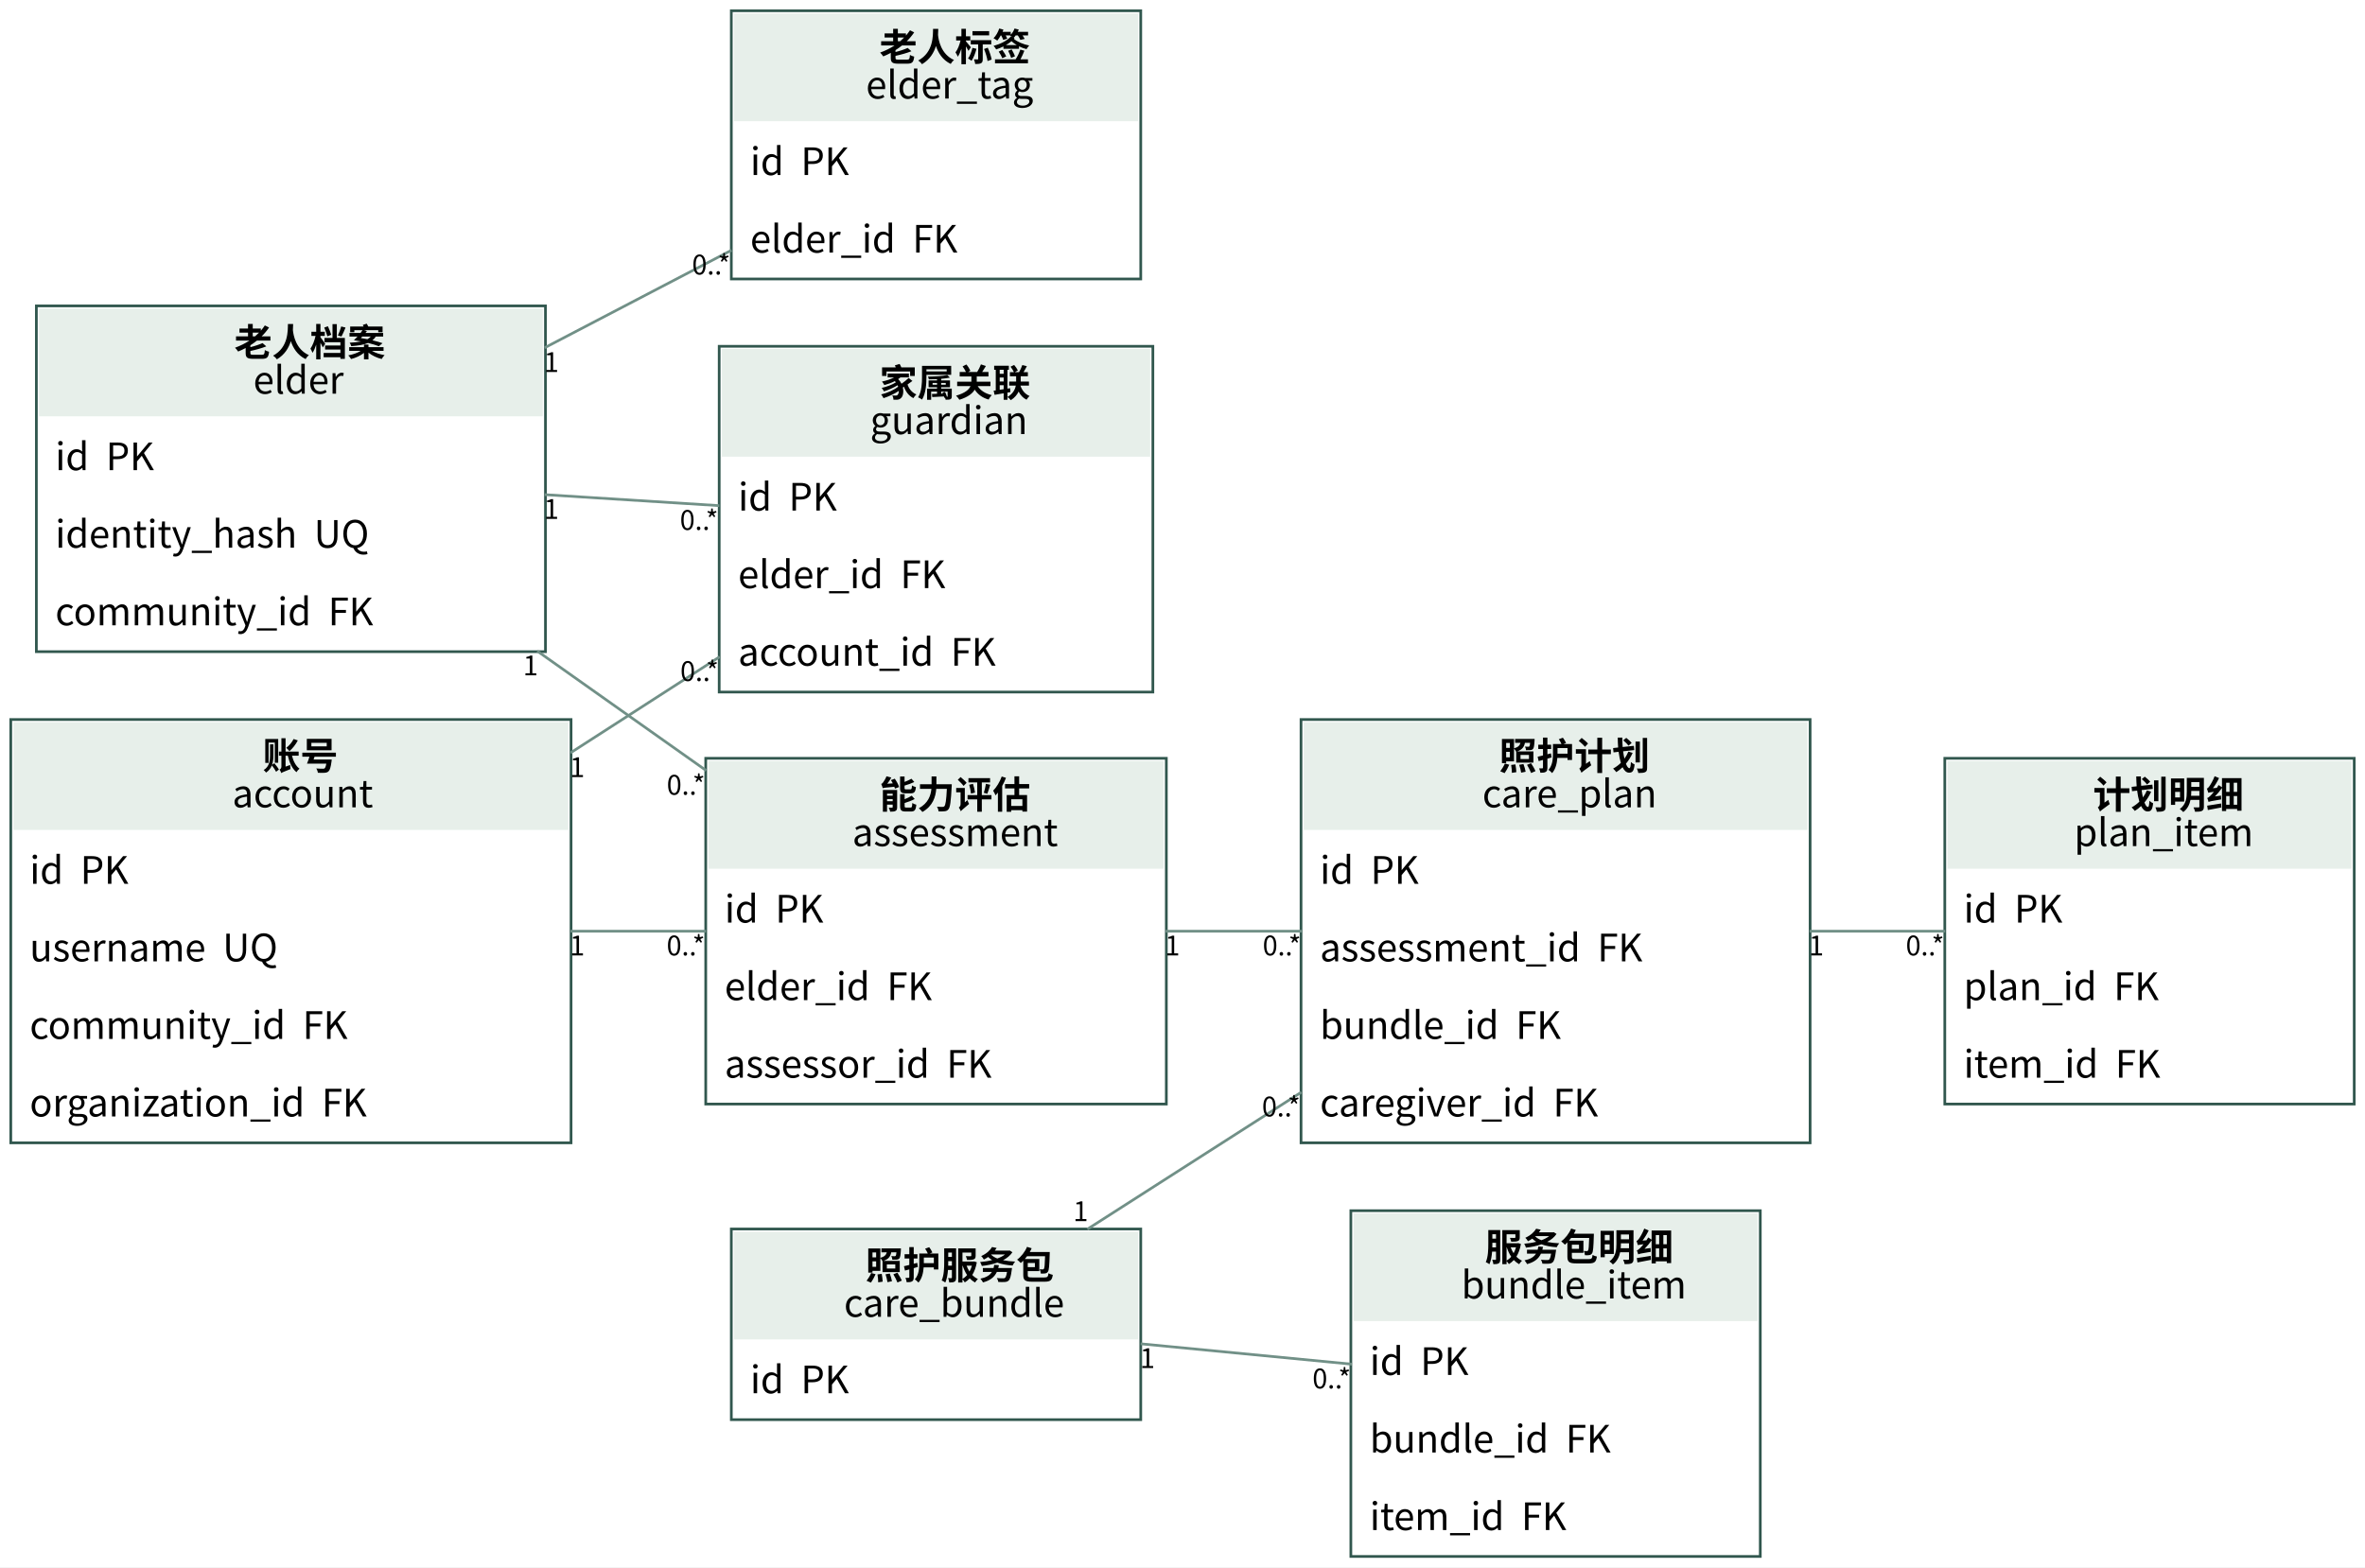
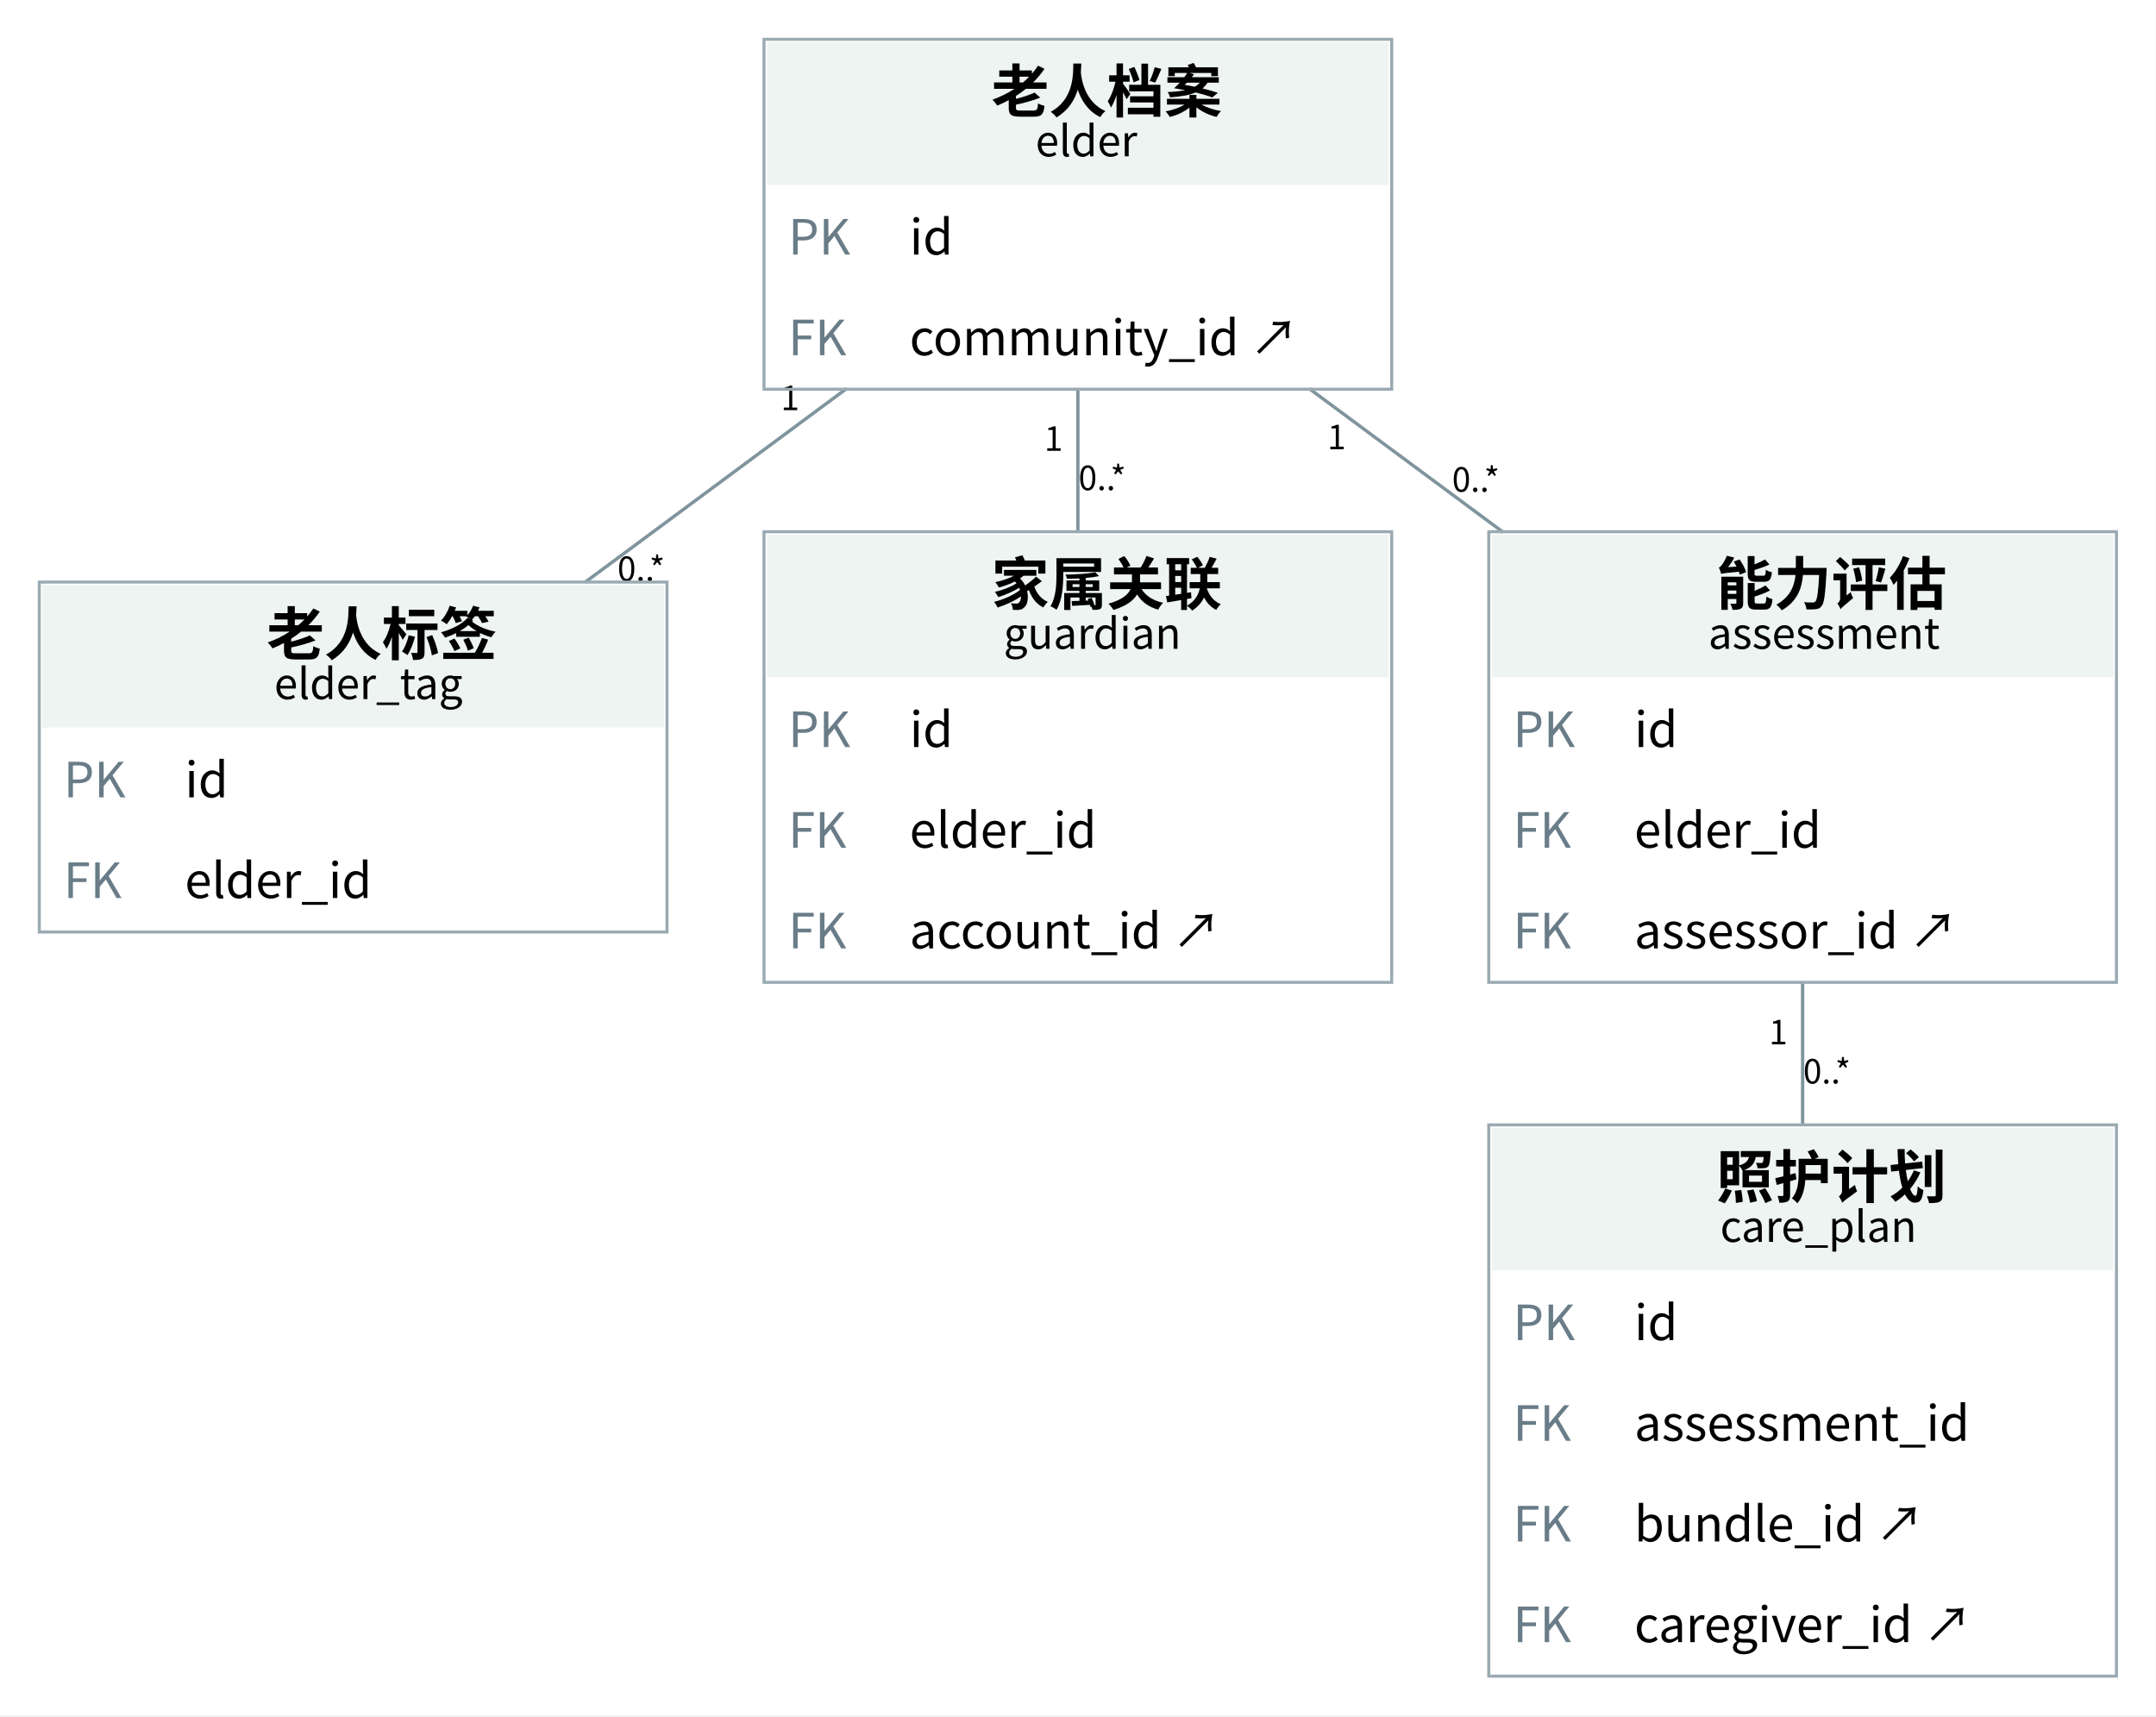
- <svg xmlns="http://www.w3.org/2000/svg" width="878pt" height="582pt" viewBox="0.00 0.00 878.00 582.00">
-   <g id="graph0" class="graph" transform="scale(1 1) rotate(0) translate(4 578)">
-     <polygon fill="white" stroke="none" points="-4,4 -4,-578 874,-578 874,4 -4,4" />
+ <svg xmlns="http://www.w3.org/2000/svg" width="711pt" height="566pt" viewBox="0.00 0.00 711.00 566.00">
+   <g id="graph0" class="graph" transform="scale(1 1) rotate(0) translate(12.96 552.76)">
+     <polygon fill="white" stroke="none" points="-12.96,12.96 -12.96,-552.76 697.96,-552.76 697.96,12.96 -12.96,12.96" />
+     <g id="edge3" class="edge">
+       <path fill="none" stroke="#80949e" stroke-width="1.1" d="M266.22,-424.61C238.63,-404.17 207.48,-381.1 179.87,-360.66" />
+       <text xml:space="preserve" text-anchor="middle" x="198.49" y="-361.16" font-family="Noto Sans CJK SC" font-size="11.00">0..*</text>
+       <text xml:space="preserve" text-anchor="middle" x="247.6" y="-417.51" font-family="Noto Sans CJK SC" font-size="11.00">1</text>
+     </g>
+     <g id="edge4" class="edge">
+       <path fill="none" stroke="#80949e" stroke-width="1.1" d="M342.5,-424.61C342.5,-409.53 342.5,-393.03 342.5,-377.2" />
+       <text xml:space="preserve" text-anchor="middle" x="350.53" y="-391.12" font-family="Noto Sans CJK SC" font-size="11.00">0..*</text>
+       <text xml:space="preserve" text-anchor="middle" x="334.47" y="-404.09" font-family="Noto Sans CJK SC" font-size="11.00">1</text>
+     </g>
+     <g id="edge1" class="edge">
+       <path fill="none" stroke="#80949e" stroke-width="1.1" d="M418.78,-424.61C439.13,-409.53 461.42,-393.03 482.8,-377.2" />
+       <text xml:space="preserve" text-anchor="middle" x="473.74" y="-390.6" font-family="Noto Sans CJK SC" font-size="11.00">0..*</text>
+       <text xml:space="preserve" text-anchor="middle" x="427.84" y="-404.61" font-family="Noto Sans CJK SC" font-size="11.00">1</text>
+     </g>
+     <g id="edge2" class="edge">
+       <path fill="none" stroke="#80949e" stroke-width="1.1" d="M581.5,-228.88C581.5,-213.59 581.5,-197.32 581.5,-181.51" />
+       <text xml:space="preserve" text-anchor="middle" x="589.53" y="-195.43" font-family="Noto Sans CJK SC" font-size="11.00">0..*</text>
+       <text xml:space="preserve" text-anchor="middle" x="573.47" y="-208.36" font-family="Noto Sans CJK SC" font-size="11.00">1</text>
+     </g>
    <g id="node1" class="node">
-       <polygon fill="#e7efea" stroke="none" points="10.5,-423.4 10.5,-463.4 197.5,-463.4 197.5,-423.4 10.5,-423.4" />
-       <text xml:space="preserve" text-anchor="start" x="83" y="-445.8" font-family="Noto Sans CJK SC" font-weight="bold" font-size="14.00">老人档案</text>
-       <text xml:space="preserve" text-anchor="start" x="90.01" y="-431.8" font-family="Noto Sans CJK SC" font-size="14.00">elder</text>
-       <text xml:space="preserve" text-anchor="start" x="16.5" y="-403.4" font-family="Noto Sans CJK SC" font-size="14.00">id  PK</text>
-       <text xml:space="preserve" text-anchor="start" x="16.5" y="-374.6" font-family="Noto Sans CJK SC" font-size="14.00">identity_hash  UQ</text>
-       <text xml:space="preserve" text-anchor="start" x="16.5" y="-345.8" font-family="Noto Sans CJK SC" font-size="14.00">community_id  FK</text>
-       <polygon fill="none" stroke="#31574e" points="9.5,-336 9.5,-464.4 198.5,-464.4 198.5,-336 9.5,-336" />
+       <polygon fill="#edf4f1" stroke="none" points="240,-491.8 240,-538.8 445,-538.8 445,-491.8 240,-491.8" />
+       <text xml:space="preserve" text-anchor="start" x="314" y="-515.7" font-family="Noto Sans CJK SC" font-weight="bold" font-size="19.00">老人档案</text>
+       <text xml:space="preserve" text-anchor="start" x="328.51" y="-501.2" font-family="Noto Sans CJK SC" font-size="14.00">elder</text>
+       <text xml:space="preserve" text-anchor="start" x="247" y="-468.8" font-family="Noto Sans CJK SC" font-size="16.00" fill="#697c88">PK</text>
+       <text xml:space="preserve" text-anchor="start" x="287" y="-468.8" font-family="Noto Sans CJK SC" font-size="16.00">id</text>
+       <text xml:space="preserve" text-anchor="start" x="247" y="-435.6" font-family="Noto Sans CJK SC" font-size="16.00" fill="#697c88">FK</text>
+       <text xml:space="preserve" text-anchor="start" x="287" y="-435.6" font-family="Noto Sans CJK SC" font-size="16.00">community_id ↗</text>
+       <polygon fill="none" stroke="#9aaab2" points="239,-424.4 239,-539.8 446,-539.8 446,-424.4 239,-424.4" />
    </g>
    <g id="node2" class="node">
-       <polygon fill="#e7efea" stroke="none" points="268.5,-533 268.5,-573 418.5,-573 418.5,-533 268.5,-533" />
-       <text xml:space="preserve" text-anchor="start" x="322.5" y="-555.4" font-family="Noto Sans CJK SC" font-weight="bold" font-size="14.00">老人标签</text>
-       <text xml:space="preserve" text-anchor="start" x="317.46" y="-541.4" font-family="Noto Sans CJK SC" font-size="14.00">elder_tag</text>
-       <text xml:space="preserve" text-anchor="start" x="274.5" y="-513" font-family="Noto Sans CJK SC" font-size="14.00">id  PK</text>
-       <text xml:space="preserve" text-anchor="start" x="274.5" y="-484.2" font-family="Noto Sans CJK SC" font-size="14.00">elder_id  FK</text>
-       <polygon fill="none" stroke="#31574e" points="267.5,-474.4 267.5,-574 419.5,-574 419.5,-474.4 267.5,-474.4" />
-     </g>
-     <g id="edge6" class="edge">
-       <path fill="none" stroke="#719087" d="M198.18,-448.85C221.19,-460.86 245.53,-473.57 267.54,-485.06" />
-       <text xml:space="preserve" text-anchor="middle" x="260.04" y="-476.06" font-family="Noto Sans CJK SC" font-size="10.00">0..*</text>
-       <text xml:space="preserve" text-anchor="middle" x="200.68" y="-439.85" font-family="Noto Sans CJK SC" font-size="10.00">1</text>
+       <polygon fill="#edf4f1" stroke="none" points="1,-312.8 1,-359.8 206,-359.8 206,-312.8 1,-312.8" />
+       <text xml:space="preserve" text-anchor="start" x="75" y="-336.7" font-family="Noto Sans CJK SC" font-weight="bold" font-size="19.00">老人标签</text>
+       <text xml:space="preserve" text-anchor="start" x="77.46" y="-322.2" font-family="Noto Sans CJK SC" font-size="14.00">elder_tag</text>
+       <text xml:space="preserve" text-anchor="start" x="8" y="-289.8" font-family="Noto Sans CJK SC" font-size="16.00" fill="#697c88">PK</text>
+       <text xml:space="preserve" text-anchor="start" x="48" y="-289.8" font-family="Noto Sans CJK SC" font-size="16.00">id</text>
+       <text xml:space="preserve" text-anchor="start" x="8" y="-256.6" font-family="Noto Sans CJK SC" font-size="16.00" fill="#697c88">FK</text>
+       <text xml:space="preserve" text-anchor="start" x="48" y="-256.6" font-family="Noto Sans CJK SC" font-size="16.00">elder_id</text>
+       <polygon fill="none" stroke="#9aaab2" points="0,-245.4 0,-360.8 207,-360.8 207,-245.4 0,-245.4" />
    </g>
    <g id="node3" class="node">
-       <polygon fill="#e7efea" stroke="none" points="264,-408.4 264,-448.4 423,-448.4 423,-408.4 264,-408.4" />
-       <text xml:space="preserve" text-anchor="start" x="322.5" y="-430.8" font-family="Noto Sans CJK SC" font-weight="bold" font-size="14.00">家属关联</text>
-       <text xml:space="preserve" text-anchor="start" x="319.01" y="-416.8" font-family="Noto Sans CJK SC" font-size="14.00">guardian</text>
-       <text xml:space="preserve" text-anchor="start" x="270" y="-388.4" font-family="Noto Sans CJK SC" font-size="14.00">id  PK</text>
-       <text xml:space="preserve" text-anchor="start" x="270" y="-359.6" font-family="Noto Sans CJK SC" font-size="14.00">elder_id  FK</text>
-       <text xml:space="preserve" text-anchor="start" x="270" y="-330.8" font-family="Noto Sans CJK SC" font-size="14.00">account_id  FK</text>
-       <polygon fill="none" stroke="#31574e" points="263,-321 263,-449.4 424,-449.4 424,-321 263,-321" />
-     </g>
-     <g id="edge8" class="edge">
-       <path fill="none" stroke="#719087" d="M198.18,-394.31C219.63,-392.96 242.24,-391.53 263.04,-390.22" />
-       <text xml:space="preserve" text-anchor="middle" x="255.54" y="-381.22" font-family="Noto Sans CJK SC" font-size="10.00">0..*</text>
-       <text xml:space="preserve" text-anchor="middle" x="200.68" y="-385.31" font-family="Noto Sans CJK SC" font-size="10.00">1</text>
+       <polygon fill="#edf4f1" stroke="none" points="240,-329.4 240,-376.4 445,-376.4 445,-329.4 240,-329.4" />
+       <text xml:space="preserve" text-anchor="start" x="314" y="-353.3" font-family="Noto Sans CJK SC" font-weight="bold" font-size="19.00">家属关联</text>
+       <text xml:space="preserve" text-anchor="start" x="318.01" y="-338.8" font-family="Noto Sans CJK SC" font-size="14.00">guardian</text>
+       <text xml:space="preserve" text-anchor="start" x="247" y="-306.4" font-family="Noto Sans CJK SC" font-size="16.00" fill="#697c88">PK</text>
+       <text xml:space="preserve" text-anchor="start" x="287" y="-306.4" font-family="Noto Sans CJK SC" font-size="16.00">id</text>
+       <text xml:space="preserve" text-anchor="start" x="247" y="-273.2" font-family="Noto Sans CJK SC" font-size="16.00" fill="#697c88">FK</text>
+       <text xml:space="preserve" text-anchor="start" x="287" y="-273.2" font-family="Noto Sans CJK SC" font-size="16.00">elder_id</text>
+       <text xml:space="preserve" text-anchor="start" x="247" y="-240" font-family="Noto Sans CJK SC" font-size="16.00" fill="#697c88">FK</text>
+       <text xml:space="preserve" text-anchor="start" x="287" y="-240" font-family="Noto Sans CJK SC" font-size="16.00">account_id ↗</text>
+       <polygon fill="none" stroke="#9aaab2" points="239,-228.8 239,-377.4 446,-377.4 446,-228.8 239,-228.8" />
    </g>
    <g id="node4" class="node">
-       <polygon fill="#e7efea" stroke="none" points="259,-255.4 259,-295.4 428,-295.4 428,-255.4 259,-255.4" />
-       <text xml:space="preserve" text-anchor="start" x="322.5" y="-277.8" font-family="Noto Sans CJK SC" font-weight="bold" font-size="14.00">能力评估</text>
-       <text xml:space="preserve" text-anchor="start" x="312.39" y="-263.8" font-family="Noto Sans CJK SC" font-size="14.00">assessment</text>
-       <text xml:space="preserve" text-anchor="start" x="265" y="-235.4" font-family="Noto Sans CJK SC" font-size="14.00">id  PK</text>
-       <text xml:space="preserve" text-anchor="start" x="265" y="-206.6" font-family="Noto Sans CJK SC" font-size="14.00">elder_id  FK</text>
-       <text xml:space="preserve" text-anchor="start" x="265" y="-177.8" font-family="Noto Sans CJK SC" font-size="14.00">assessor_id  FK</text>
-       <polygon fill="none" stroke="#31574e" points="258,-168 258,-296.4 429,-296.4 429,-168 258,-168" />
-     </g>
-     <g id="edge2" class="edge">
-       <path fill="none" stroke="#719087" d="M195.47,-336.21C216.05,-321.65 237.83,-306.24 258.15,-291.87" />
-       <text xml:space="preserve" text-anchor="middle" x="250.65" y="-282.87" font-family="Noto Sans CJK SC" font-size="10.00">0..*</text>
-       <text xml:space="preserve" text-anchor="middle" x="192.97" y="-327.21" font-family="Noto Sans CJK SC" font-size="10.00">1</text>
-     </g>
-     <g id="node7" class="node">
-       <polygon fill="#e7efea" stroke="none" points="480,-269.8 480,-309.8 667,-309.8 667,-269.8 480,-269.8" />
-       <text xml:space="preserve" text-anchor="start" x="552.5" y="-292.2" font-family="Noto Sans CJK SC" font-weight="bold" font-size="14.00">照护计划</text>
-       <text xml:space="preserve" text-anchor="start" x="546.3" y="-278.2" font-family="Noto Sans CJK SC" font-size="14.00">care_plan</text>
-       <text xml:space="preserve" text-anchor="start" x="486" y="-249.8" font-family="Noto Sans CJK SC" font-size="14.00">id  PK</text>
-       <text xml:space="preserve" text-anchor="start" x="486" y="-221" font-family="Noto Sans CJK SC" font-size="14.00">assessment_id  FK</text>
-       <text xml:space="preserve" text-anchor="start" x="486" y="-192.2" font-family="Noto Sans CJK SC" font-size="14.00">bundle_id  FK</text>
-       <text xml:space="preserve" text-anchor="start" x="486" y="-163.4" font-family="Noto Sans CJK SC" font-size="14.00">caregiver_id  FK</text>
-       <polygon fill="none" stroke="#31574e" points="479,-153.6 479,-310.8 668,-310.8 668,-153.6 479,-153.6" />
-     </g>
-     <g id="edge4" class="edge">
-       <path fill="none" stroke="#719087" d="M428.75,-232.2C445.24,-232.2 462.63,-232.2 479.39,-232.2" />
-       <text xml:space="preserve" text-anchor="middle" x="471.89" y="-223.2" font-family="Noto Sans CJK SC" font-size="10.00">0..*</text>
-       <text xml:space="preserve" text-anchor="middle" x="431.25" y="-223.2" font-family="Noto Sans CJK SC" font-size="10.00">1</text>
+       <polygon fill="#edf4f1" stroke="none" points="479,-329.4 479,-376.4 684,-376.4 684,-329.4 479,-329.4" />
+       <text xml:space="preserve" text-anchor="start" x="553" y="-353.3" font-family="Noto Sans CJK SC" font-weight="bold" font-size="19.00">能力评估</text>
+       <text xml:space="preserve" text-anchor="start" x="550.39" y="-338.8" font-family="Noto Sans CJK SC" font-size="14.00">assessment</text>
+       <text xml:space="preserve" text-anchor="start" x="486" y="-306.4" font-family="Noto Sans CJK SC" font-size="16.00" fill="#697c88">PK</text>
+       <text xml:space="preserve" text-anchor="start" x="526" y="-306.4" font-family="Noto Sans CJK SC" font-size="16.00">id</text>
+       <text xml:space="preserve" text-anchor="start" x="486" y="-273.2" font-family="Noto Sans CJK SC" font-size="16.00" fill="#697c88">FK</text>
+       <text xml:space="preserve" text-anchor="start" x="526" y="-273.2" font-family="Noto Sans CJK SC" font-size="16.00">elder_id</text>
+       <text xml:space="preserve" text-anchor="start" x="486" y="-240" font-family="Noto Sans CJK SC" font-size="16.00" fill="#697c88">FK</text>
+       <text xml:space="preserve" text-anchor="start" x="526" y="-240" font-family="Noto Sans CJK SC" font-size="16.00">assessor_id ↗</text>
+       <polygon fill="none" stroke="#9aaab2" points="478,-228.8 478,-377.4 685,-377.4 685,-228.8 478,-228.8" />
    </g>
    <g id="node5" class="node">
-       <polygon fill="#e7efea" stroke="none" points="268.5,-80.6 268.5,-120.6 418.5,-120.6 418.5,-80.6 268.5,-80.6" />
-       <text xml:space="preserve" text-anchor="start" x="317.25" y="-103" font-family="Noto Sans CJK SC" font-weight="bold" font-size="14.00">照护服务包</text>
-       <text xml:space="preserve" text-anchor="start" x="309.3" y="-89" font-family="Noto Sans CJK SC" font-size="14.00">care_bundle</text>
-       <text xml:space="preserve" text-anchor="start" x="274.5" y="-60.6" font-family="Noto Sans CJK SC" font-size="14.00">id  PK</text>
-       <polygon fill="none" stroke="#31574e" points="267.5,-50.8 267.5,-121.6 419.5,-121.6 419.5,-50.8 267.5,-50.8" />
-     </g>
-     <g id="node6" class="node">
-       <polygon fill="#e7efea" stroke="none" points="498.5,-87.4 498.5,-127.4 648.5,-127.4 648.5,-87.4 498.5,-87.4" />
-       <text xml:space="preserve" text-anchor="start" x="547.25" y="-109.8" font-family="Noto Sans CJK SC" font-weight="bold" font-size="14.00">服务包明细</text>
-       <text xml:space="preserve" text-anchor="start" x="538.51" y="-95.8" font-family="Noto Sans CJK SC" font-size="14.00">bundle_item</text>
-       <text xml:space="preserve" text-anchor="start" x="504.5" y="-67.4" font-family="Noto Sans CJK SC" font-size="14.00">id  PK</text>
-       <text xml:space="preserve" text-anchor="start" x="504.5" y="-38.6" font-family="Noto Sans CJK SC" font-size="14.00">bundle_id  FK</text>
-       <text xml:space="preserve" text-anchor="start" x="504.5" y="-9.8" font-family="Noto Sans CJK SC" font-size="14.00">item_id  FK</text>
-       <polygon fill="none" stroke="#31574e" points="497.5,0 497.5,-128.4 649.5,-128.4 649.5,0 497.5,0" />
-     </g>
-     <g id="edge3" class="edge">
-       <path fill="none" stroke="#719087" d="M419.47,-78.97C444.65,-76.54 472.72,-73.83 497.87,-71.4" />
-       <text xml:space="preserve" text-anchor="middle" x="490.37" y="-62.4" font-family="Noto Sans CJK SC" font-size="10.00">0..*</text>
-       <text xml:space="preserve" text-anchor="middle" x="421.97" y="-69.97" font-family="Noto Sans CJK SC" font-size="10.00">1</text>
-     </g>
-     <g id="edge5" class="edge">
-       <path fill="none" stroke="#719087" d="M399.69,-121.54C423.55,-136.82 452.13,-155.12 479.12,-172.4" />
-       <text xml:space="preserve" text-anchor="middle" x="471.62" y="-163.4" font-family="Noto Sans CJK SC" font-size="10.00">0..*</text>
-       <text xml:space="preserve" text-anchor="middle" x="397.19" y="-124.54" font-family="Noto Sans CJK SC" font-size="10.00">1</text>
-     </g>
-     <g id="node8" class="node">
-       <polygon fill="#e7efea" stroke="none" points="719,-255.4 719,-295.4 869,-295.4 869,-255.4 719,-255.4" />
-       <text xml:space="preserve" text-anchor="start" x="773" y="-277.8" font-family="Noto Sans CJK SC" font-weight="bold" font-size="14.00">计划明细</text>
-       <text xml:space="preserve" text-anchor="start" x="766.01" y="-263.8" font-family="Noto Sans CJK SC" font-size="14.00">plan_item</text>
-       <text xml:space="preserve" text-anchor="start" x="725" y="-235.4" font-family="Noto Sans CJK SC" font-size="14.00">id  PK</text>
-       <text xml:space="preserve" text-anchor="start" x="725" y="-206.6" font-family="Noto Sans CJK SC" font-size="14.00">plan_id  FK</text>
-       <text xml:space="preserve" text-anchor="start" x="725" y="-177.8" font-family="Noto Sans CJK SC" font-size="14.00">item_id  FK</text>
-       <polygon fill="none" stroke="#31574e" points="718,-168 718,-296.4 870,-296.4 870,-168 718,-168" />
-     </g>
-     <g id="edge9" class="edge">
-       <path fill="none" stroke="#719087" d="M667.8,-232.2C684.62,-232.2 701.95,-232.2 718.16,-232.2" />
-       <text xml:space="preserve" text-anchor="middle" x="710.66" y="-223.2" font-family="Noto Sans CJK SC" font-size="10.00">0..*</text>
-       <text xml:space="preserve" text-anchor="middle" x="670.3" y="-223.2" font-family="Noto Sans CJK SC" font-size="10.00">1</text>
-     </g>
-     <g id="node9" class="node">
-       <polygon fill="#e7efea" stroke="none" points="1,-269.8 1,-309.8 207,-309.8 207,-269.8 1,-269.8" />
-       <text xml:space="preserve" text-anchor="start" x="93.5" y="-292.2" font-family="Noto Sans CJK SC" font-weight="bold" font-size="14.00">账号</text>
-       <text xml:space="preserve" text-anchor="start" x="82.23" y="-278.2" font-family="Noto Sans CJK SC" font-size="14.00">account</text>
-       <text xml:space="preserve" text-anchor="start" x="7" y="-249.8" font-family="Noto Sans CJK SC" font-size="14.00">id  PK</text>
-       <text xml:space="preserve" text-anchor="start" x="7" y="-221" font-family="Noto Sans CJK SC" font-size="14.00">username  UQ</text>
-       <text xml:space="preserve" text-anchor="start" x="7" y="-192.2" font-family="Noto Sans CJK SC" font-size="14.00">community_id  FK</text>
-       <text xml:space="preserve" text-anchor="start" x="7" y="-163.4" font-family="Noto Sans CJK SC" font-size="14.00">organization_id  FK</text>
-       <polygon fill="none" stroke="#31574e" points="0,-153.6 0,-310.8 208,-310.8 208,-153.6 0,-153.6" />
-     </g>
-     <g id="edge7" class="edge">
-       <path fill="none" stroke="#719087" d="M207.79,-298.42C226.34,-310.37 245.43,-322.66 263.18,-334.1" />
-       <text xml:space="preserve" text-anchor="middle" x="255.68" y="-325.1" font-family="Noto Sans CJK SC" font-size="10.00">0..*</text>
-       <text xml:space="preserve" text-anchor="middle" x="210.29" y="-289.42" font-family="Noto Sans CJK SC" font-size="10.00">1</text>
-     </g>
-     <g id="edge1" class="edge">
-       <path fill="none" stroke="#719087" d="M207.79,-232.2C224.59,-232.2 241.82,-232.2 258.11,-232.2" />
-       <text xml:space="preserve" text-anchor="middle" x="250.61" y="-223.2" font-family="Noto Sans CJK SC" font-size="10.00">0..*</text>
-       <text xml:space="preserve" text-anchor="middle" x="210.29" y="-223.2" font-family="Noto Sans CJK SC" font-size="10.00">1</text>
+       <polygon fill="#edf4f1" stroke="none" points="479,-133.8 479,-180.8 684,-180.8 684,-133.8 479,-133.8" />
+       <text xml:space="preserve" text-anchor="start" x="553" y="-157.7" font-family="Noto Sans CJK SC" font-weight="bold" font-size="19.00">照护计划</text>
+       <text xml:space="preserve" text-anchor="start" x="554.3" y="-143.2" font-family="Noto Sans CJK SC" font-size="14.00">care_plan</text>
+       <text xml:space="preserve" text-anchor="start" x="486" y="-110.8" font-family="Noto Sans CJK SC" font-size="16.00" fill="#697c88">PK</text>
+       <text xml:space="preserve" text-anchor="start" x="526" y="-110.8" font-family="Noto Sans CJK SC" font-size="16.00">id</text>
+       <text xml:space="preserve" text-anchor="start" x="486" y="-77.6" font-family="Noto Sans CJK SC" font-size="16.00" fill="#697c88">FK</text>
+       <text xml:space="preserve" text-anchor="start" x="526" y="-77.6" font-family="Noto Sans CJK SC" font-size="16.00">assessment_id</text>
+       <text xml:space="preserve" text-anchor="start" x="486" y="-44.4" font-family="Noto Sans CJK SC" font-size="16.00" fill="#697c88">FK</text>
+       <text xml:space="preserve" text-anchor="start" x="526" y="-44.4" font-family="Noto Sans CJK SC" font-size="16.00">bundle_id ↗</text>
+       <text xml:space="preserve" text-anchor="start" x="486" y="-11.2" font-family="Noto Sans CJK SC" font-size="16.00" fill="#697c88">FK</text>
+       <text xml:space="preserve" text-anchor="start" x="526" y="-11.2" font-family="Noto Sans CJK SC" font-size="16.00">caregiver_id ↗</text>
+       <polygon fill="none" stroke="#9aaab2" points="478,0 478,-181.8 685,-181.8 685,0 478,0" />
    </g>
  </g>
</svg>
